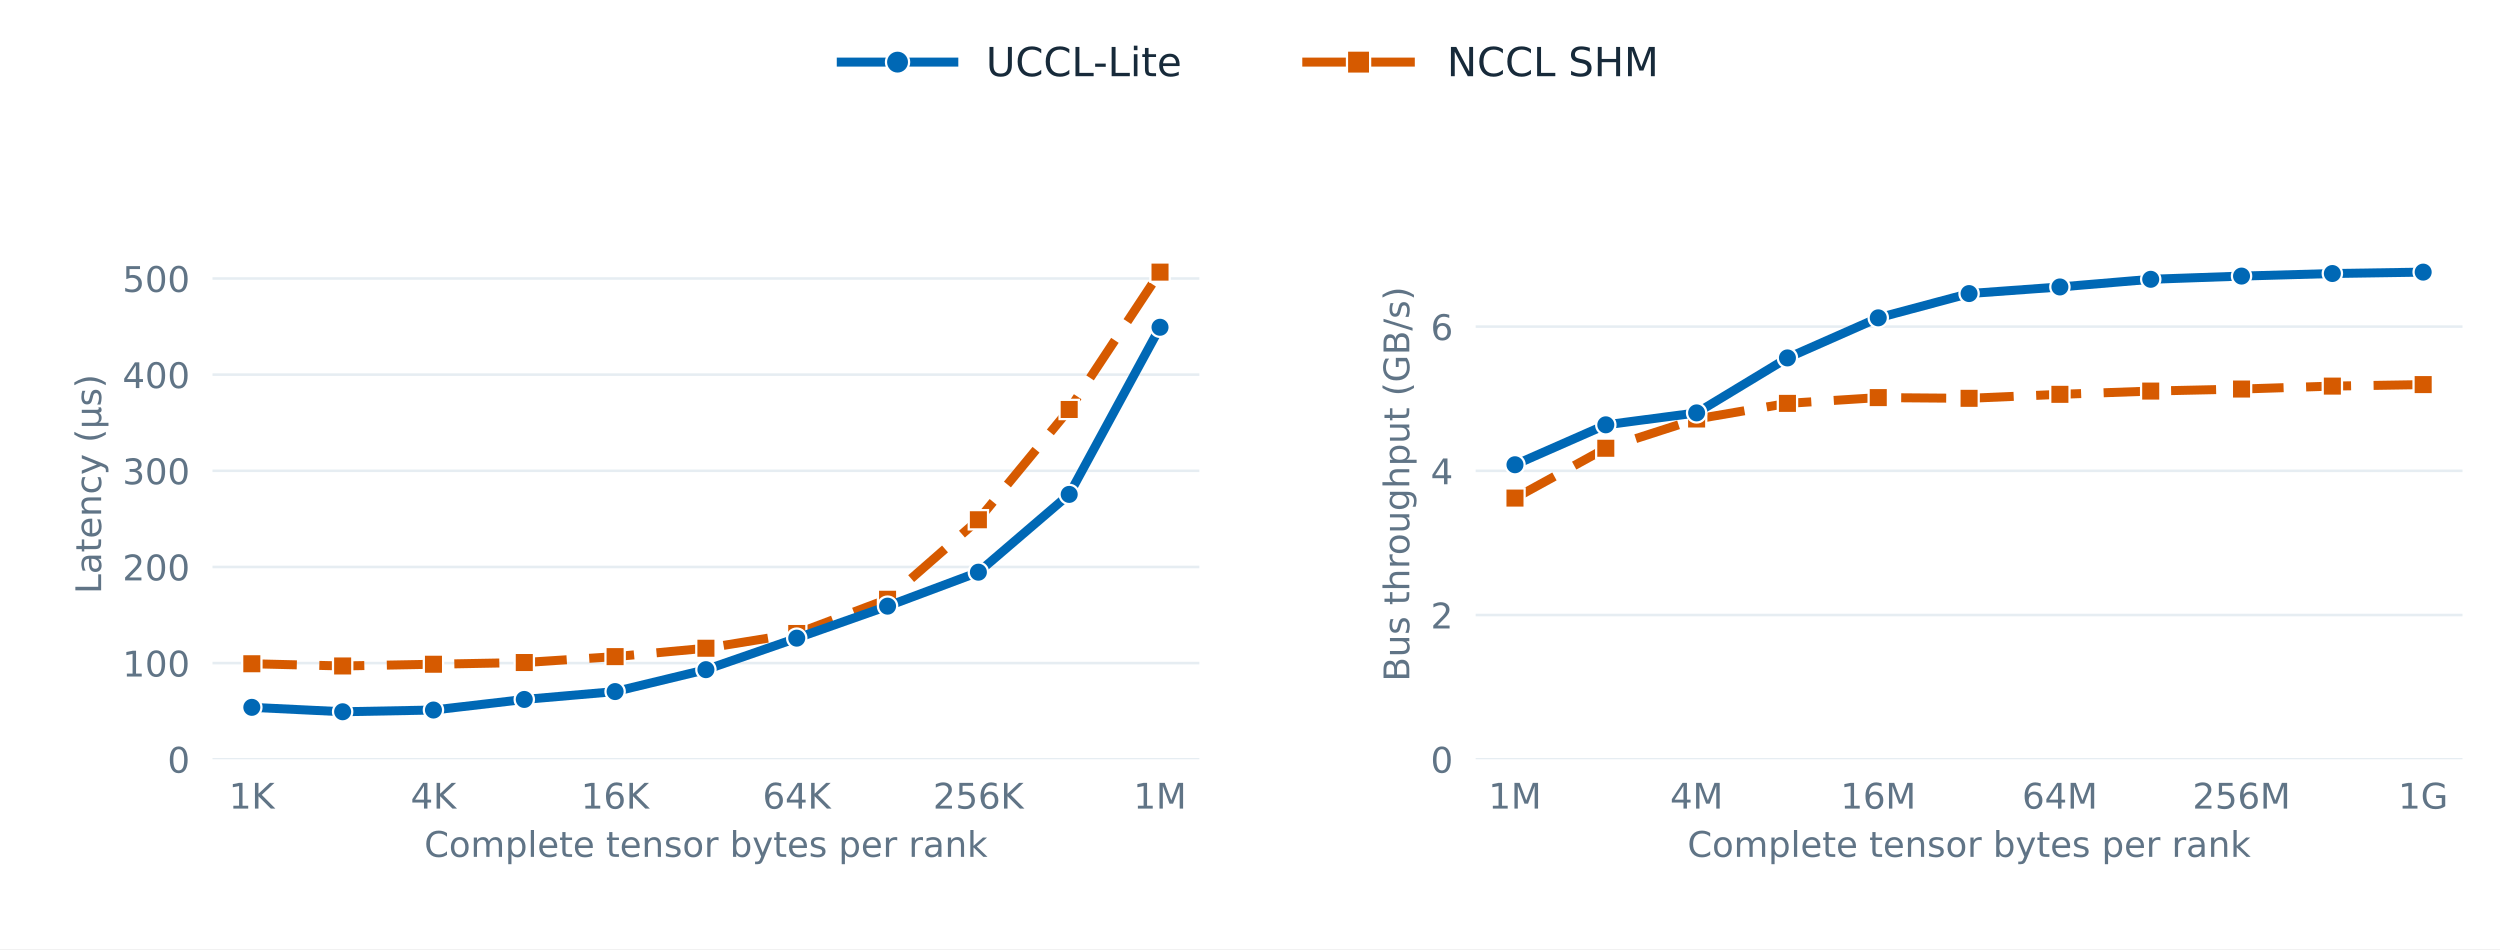
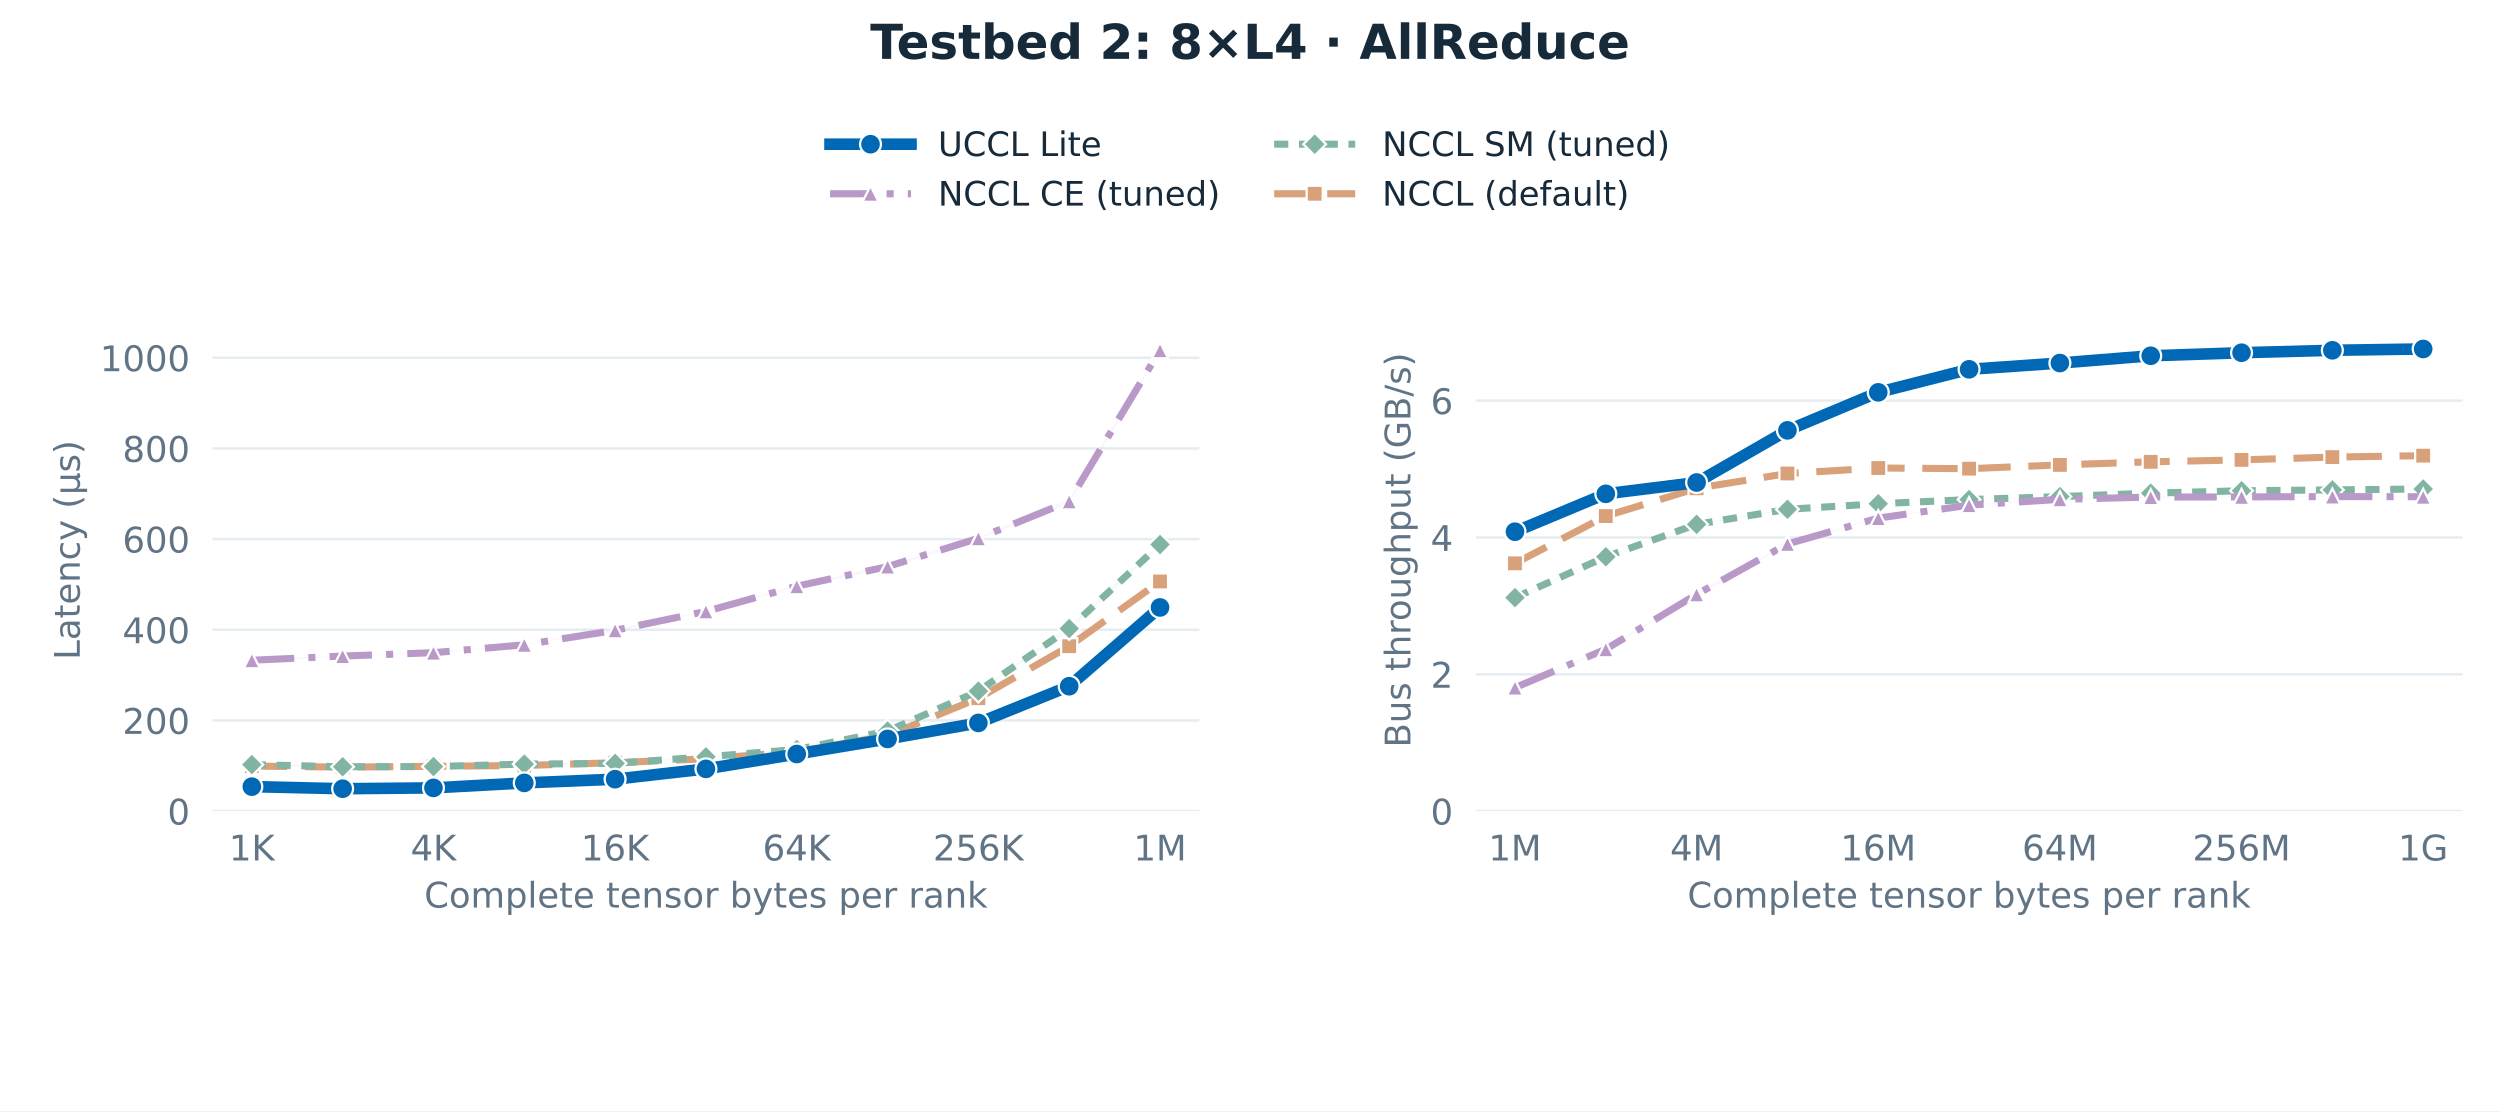
- <svg xmlns="http://www.w3.org/2000/svg" xmlns:xlink="http://www.w3.org/1999/xlink" width="777.6pt" height="295.2pt" viewBox="0 0 777.6 295.2" version="1.1">
+ <svg xmlns="http://www.w3.org/2000/svg" xmlns:xlink="http://www.w3.org/1999/xlink" width="777.6pt" height="345.6pt" viewBox="0 0 777.6 345.6" version="1.1">
  <defs>
    <style type="text/css">*{stroke-linejoin: round; stroke-linecap: butt}</style>
  </defs>
  <g id="figure_1">
    <g id="patch_1">
-       <path d="M 0 295.2 L 777.6 295.2 L 777.6 0 L 0 0 z " style="fill: #ffffff" />
+       <path d="M 0 345.6 L 777.6 345.6 L 777.6 0 L 0 0 z " style="fill: #ffffff" />
    </g>
    <g id="axes_1">
      <g id="patch_2">
-         <path d="M 66.096 236.16 L 373.043 236.16 L 373.043 64.944 L 66.096 64.944 z " style="fill: #ffffff" />
+         <path d="M 66.096 252.288 L 373.043 252.288 L 373.043 89.856 L 66.096 89.856 z " style="fill: #ffffff" />
      </g>
      <g id="matplotlib.axis_1">
        <g id="xtick_1">
          <g id="line2d_1" />
          <g id="text_1">
-             <text style="font-size: 11px; font-family: 'DejaVu Sans'; text-anchor: middle; fill: #607486" x="78.327" y="251.517" transform="rotate(-0 78.32651 251.5174)">1K</text>
+             <text style="font-size: 11px; font-family: 'DejaVu Sans'; text-anchor: middle; fill: #607486" x="78.327" y="267.646" transform="rotate(-0 78.32651 267.6463)">1K</text>
          </g>
        </g>
        <g id="xtick_2">
          <g id="line2d_2" />
          <g id="text_2">
-             <text style="font-size: 11px; font-family: 'DejaVu Sans'; text-anchor: middle; fill: #607486" x="134.824" y="251.517" transform="rotate(-0 134.8238 251.5174)">4K</text>
+             <text style="font-size: 11px; font-family: 'DejaVu Sans'; text-anchor: middle; fill: #607486" x="134.824" y="267.646" transform="rotate(-0 134.8238 267.6463)">4K</text>
          </g>
        </g>
        <g id="xtick_3">
          <g id="line2d_3" />
          <g id="text_3">
-             <text style="font-size: 11px; font-family: 'DejaVu Sans'; text-anchor: middle; fill: #607486" x="191.321" y="251.517" transform="rotate(-0 191.3211 251.5174)">16K</text>
+             <text style="font-size: 11px; font-family: 'DejaVu Sans'; text-anchor: middle; fill: #607486" x="191.321" y="267.646" transform="rotate(-0 191.3211 267.6463)">16K</text>
          </g>
        </g>
        <g id="xtick_4">
          <g id="line2d_4" />
          <g id="text_4">
-             <text style="font-size: 11px; font-family: 'DejaVu Sans'; text-anchor: middle; fill: #607486" x="247.818" y="251.517" transform="rotate(-0 247.8183 251.5174)">64K</text>
+             <text style="font-size: 11px; font-family: 'DejaVu Sans'; text-anchor: middle; fill: #607486" x="247.818" y="267.646" transform="rotate(-0 247.8183 267.6463)">64K</text>
          </g>
        </g>
        <g id="xtick_5">
          <g id="line2d_5" />
          <g id="text_5">
-             <text style="font-size: 11px; font-family: 'DejaVu Sans'; text-anchor: middle; fill: #607486" x="304.316" y="251.517" transform="rotate(-0 304.3156 251.5174)">256K</text>
+             <text style="font-size: 11px; font-family: 'DejaVu Sans'; text-anchor: middle; fill: #607486" x="304.316" y="267.646" transform="rotate(-0 304.3156 267.6463)">256K</text>
          </g>
        </g>
        <g id="xtick_6">
          <g id="line2d_6" />
          <g id="text_6">
-             <text style="font-size: 11px; font-family: 'DejaVu Sans'; text-anchor: middle; fill: #607486" x="360.813" y="251.517" transform="rotate(-0 360.8129 251.5174)">1M</text>
+             <text style="font-size: 11px; font-family: 'DejaVu Sans'; text-anchor: middle; fill: #607486" x="360.813" y="267.646" transform="rotate(-0 360.8129 267.6463)">1M</text>
          </g>
        </g>
        <g id="text_7">
-           <text style="font-size: 11px; font-family: 'DejaVu Sans'; text-anchor: middle; fill: #607486" x="219.57" y="266.518" transform="rotate(-0 219.5697 266.5183)">Complete tensor bytes per rank</text>
+           <text style="font-size: 11px; font-family: 'DejaVu Sans'; text-anchor: middle; fill: #607486" x="219.57" y="282.292" transform="rotate(-0 219.5697 282.2922)">Complete tensor bytes per rank</text>
        </g>
      </g>
      <g id="matplotlib.axis_2">
        <g id="ytick_1">
          <g id="line2d_7">
-             <path d="M 66.096 236.16 L 373.043 236.16 " clip-path="url(#pcc9501a2ec)" style="fill: none; stroke: #e6edf2; stroke-width: 0.8; stroke-linecap: square" />
+             <path d="M 66.096 252.288 L 373.043 252.288 " clip-path="url(#p01f742821e)" style="fill: none; stroke: #e6edf2; stroke-width: 0.8; stroke-linecap: square" />
          </g>
          <g id="line2d_8" />
          <g id="text_8">
-             <text style="font-size: 11px; font-family: 'DejaVu Sans'; text-anchor: end; fill: #607486" x="59.096" y="240.339" transform="rotate(-0 59.096 240.3387)">0</text>
+             <text style="font-size: 11px; font-family: 'DejaVu Sans'; text-anchor: end; fill: #607486" x="59.096" y="256.467" transform="rotate(-0 59.096 256.4671)">0</text>
          </g>
        </g>
        <g id="ytick_2">
          <g id="line2d_9">
-             <path d="M 66.096 206.252 L 373.043 206.252 " clip-path="url(#pcc9501a2ec)" style="fill: none; stroke: #e6edf2; stroke-width: 0.8; stroke-linecap: square" />
+             <path d="M 66.096 224.086 L 373.043 224.086 " clip-path="url(#p01f742821e)" style="fill: none; stroke: #e6edf2; stroke-width: 0.8; stroke-linecap: square" />
          </g>
          <g id="line2d_10" />
          <g id="text_9">
-             <text style="font-size: 11px; font-family: 'DejaVu Sans'; text-anchor: end; fill: #607486" x="59.096" y="210.431" transform="rotate(-0 59.096 210.4312)">100</text>
+             <text style="font-size: 11px; font-family: 'DejaVu Sans'; text-anchor: end; fill: #607486" x="59.096" y="228.265" transform="rotate(-0 59.096 228.265)">200</text>
          </g>
        </g>
        <g id="ytick_3">
          <g id="line2d_11">
-             <path d="M 66.096 176.345 L 373.043 176.345 " clip-path="url(#pcc9501a2ec)" style="fill: none; stroke: #e6edf2; stroke-width: 0.8; stroke-linecap: square" />
+             <path d="M 66.096 195.884 L 373.043 195.884 " clip-path="url(#p01f742821e)" style="fill: none; stroke: #e6edf2; stroke-width: 0.8; stroke-linecap: square" />
          </g>
          <g id="line2d_12" />
          <g id="text_10">
-             <text style="font-size: 11px; font-family: 'DejaVu Sans'; text-anchor: end; fill: #607486" x="59.096" y="180.524" transform="rotate(-0 59.096 180.5237)">200</text>
+             <text style="font-size: 11px; font-family: 'DejaVu Sans'; text-anchor: end; fill: #607486" x="59.096" y="200.063" transform="rotate(-0 59.096 200.0629)">400</text>
          </g>
        </g>
        <g id="ytick_4">
          <g id="line2d_13">
-             <path d="M 66.096 146.437 L 373.043 146.437 " clip-path="url(#pcc9501a2ec)" style="fill: none; stroke: #e6edf2; stroke-width: 0.8; stroke-linecap: square" />
+             <path d="M 66.096 167.682 L 373.043 167.682 " clip-path="url(#p01f742821e)" style="fill: none; stroke: #e6edf2; stroke-width: 0.8; stroke-linecap: square" />
          </g>
          <g id="line2d_14" />
          <g id="text_11">
-             <text style="font-size: 11px; font-family: 'DejaVu Sans'; text-anchor: end; fill: #607486" x="59.096" y="150.616" transform="rotate(-0 59.096 150.6162)">300</text>
+             <text style="font-size: 11px; font-family: 'DejaVu Sans'; text-anchor: end; fill: #607486" x="59.096" y="171.861" transform="rotate(-0 59.096 171.8607)">600</text>
          </g>
        </g>
        <g id="ytick_5">
          <g id="line2d_15">
-             <path d="M 66.096 116.53 L 373.043 116.53 " clip-path="url(#pcc9501a2ec)" style="fill: none; stroke: #e6edf2; stroke-width: 0.8; stroke-linecap: square" />
+             <path d="M 66.096 139.479 L 373.043 139.479 " clip-path="url(#p01f742821e)" style="fill: none; stroke: #e6edf2; stroke-width: 0.8; stroke-linecap: square" />
          </g>
          <g id="line2d_16" />
          <g id="text_12">
-             <text style="font-size: 11px; font-family: 'DejaVu Sans'; text-anchor: end; fill: #607486" x="59.096" y="120.709" transform="rotate(-0 59.096 120.7087)">400</text>
+             <text style="font-size: 11px; font-family: 'DejaVu Sans'; text-anchor: end; fill: #607486" x="59.096" y="143.659" transform="rotate(-0 59.096 143.6586)">800</text>
          </g>
        </g>
        <g id="ytick_6">
          <g id="line2d_17">
-             <path d="M 66.096 86.622 L 373.043 86.622 " clip-path="url(#pcc9501a2ec)" style="fill: none; stroke: #e6edf2; stroke-width: 0.8; stroke-linecap: square" />
+             <path d="M 66.096 111.277 L 373.043 111.277 " clip-path="url(#p01f742821e)" style="fill: none; stroke: #e6edf2; stroke-width: 0.8; stroke-linecap: square" />
          </g>
          <g id="line2d_18" />
          <g id="text_13">
-             <text style="font-size: 11px; font-family: 'DejaVu Sans'; text-anchor: end; fill: #607486" x="59.096" y="90.801" transform="rotate(-0 59.096 90.8012)">500</text>
+             <text style="font-size: 11px; font-family: 'DejaVu Sans'; text-anchor: end; fill: #607486" x="59.096" y="115.456" transform="rotate(-0 59.096 115.4565)">1000</text>
          </g>
        </g>
        <g id="text_14">
-           <text style="font-size: 11px; font-family: 'DejaVu Sans'; text-anchor: middle; fill: #607486" x="31.457" y="150.552" transform="rotate(-90 31.45717 150.552)">Latency (µs)</text>
+           <text style="font-size: 11px; font-family: 'DejaVu Sans'; text-anchor: middle; fill: #607486" x="24.813" y="171.072" transform="rotate(-90 24.81334 171.072)">Latency (µs)</text>
+         </g>
+       </g>
+       <g id="FillBetweenPolyCollection_1">
+         <defs>
+           <path id="mebc0bac8bc" d="M 78.327 -108.618 L 78.327 -106.957 L 106.575 -107.097 L 134.824 -107.03 L 163.072 -107.46 L 191.321 -108.112 L 219.57 -109.917 L 247.818 -112.228 L 276.067 -117.859 L 304.316 -130.487 L 332.564 -149.265 L 360.813 -175.904 L 360.813 -176.556 L 360.813 -176.556 L 332.564 -150.926 L 304.316 -130.782 L 276.067 -118.581 L 247.818 -112.733 L 219.57 -110.49 L 191.321 -108.185 L 163.072 -108.401 L 134.824 -107.318 L 106.575 -107.102 L 78.327 -108.618 z " />
+         </defs>
+         <g clip-path="url(#p01f742821e)">
+           <use xlink:href="#mebc0bac8bc" x="0" y="345.6" style="fill: #82b4a3; fill-opacity: 0.08" />
+         </g>
+       </g>
+       <g id="FillBetweenPolyCollection_2">
+         <defs>
+           <path id="mb74233acaa" d="M 78.327 -140.746 L 78.327 -139.735 L 106.575 -141.468 L 134.824 -142.406 L 163.072 -145.005 L 191.321 -149.193 L 219.57 -155.33 L 247.818 -162.91 L 276.067 -168.831 L 304.316 -177.855 L 332.564 -188.829 L 360.813 -236.263 L 360.813 -237.057 L 360.813 -237.057 L 332.564 -190.49 L 304.316 -178.505 L 276.067 -169.914 L 247.818 -163.632 L 219.57 -155.546 L 191.321 -149.915 L 163.072 -145.078 L 134.824 -142.767 L 106.575 -141.612 L 78.327 -140.746 z " />
+         </defs>
+         <g clip-path="url(#p01f742821e)">
+           <use xlink:href="#mb74233acaa" x="0" y="345.6" style="fill: #b899c8; fill-opacity: 0.08" />
        </g>
      </g>
      <g id="line2d_19">
-         <path d="M 78.327 206.453 L 106.575 207.143 L 134.824 206.607 L 163.072 206.071 L 191.321 204.236 L 219.57 201.63 L 247.818 197.039 L 276.067 186.394 L 304.316 161.664 L 332.564 127.364 L 360.813 84.641 " clip-path="url(#pcc9501a2ec)" style="fill: none; stroke-dasharray: 14,7; stroke-dashoffset: 0; stroke: #d65a00; stroke-width: 2.8" />
-         <defs>
-           <path id="mbd1e659322" d="M -3 3 L 3 3 L 3 -3 L -3 -3 z " style="stroke: #ffffff; stroke-width: 0.7; stroke-linejoin: miter" />
-         </defs>
-         <g clip-path="url(#pcc9501a2ec)">
-           <use xlink:href="#mbd1e659322" x="78.327" y="206.453" style="fill: #d65a00; stroke: #ffffff; stroke-width: 0.7; stroke-linejoin: miter" />
-           <use xlink:href="#mbd1e659322" x="106.575" y="207.143" style="fill: #d65a00; stroke: #ffffff; stroke-width: 0.7; stroke-linejoin: miter" />
-           <use xlink:href="#mbd1e659322" x="134.824" y="206.607" style="fill: #d65a00; stroke: #ffffff; stroke-width: 0.7; stroke-linejoin: miter" />
-           <use xlink:href="#mbd1e659322" x="163.072" y="206.071" style="fill: #d65a00; stroke: #ffffff; stroke-width: 0.7; stroke-linejoin: miter" />
-           <use xlink:href="#mbd1e659322" x="191.321" y="204.236" style="fill: #d65a00; stroke: #ffffff; stroke-width: 0.7; stroke-linejoin: miter" />
-           <use xlink:href="#mbd1e659322" x="219.57" y="201.63" style="fill: #d65a00; stroke: #ffffff; stroke-width: 0.7; stroke-linejoin: miter" />
-           <use xlink:href="#mbd1e659322" x="247.818" y="197.039" style="fill: #d65a00; stroke: #ffffff; stroke-width: 0.7; stroke-linejoin: miter" />
-           <use xlink:href="#mbd1e659322" x="276.067" y="186.394" style="fill: #d65a00; stroke: #ffffff; stroke-width: 0.7; stroke-linejoin: miter" />
-           <use xlink:href="#mbd1e659322" x="304.316" y="161.664" style="fill: #d65a00; stroke: #ffffff; stroke-width: 0.7; stroke-linejoin: miter" />
-           <use xlink:href="#mbd1e659322" x="332.564" y="127.364" style="fill: #d65a00; stroke: #ffffff; stroke-width: 0.7; stroke-linejoin: miter" />
-           <use xlink:href="#mbd1e659322" x="360.813" y="84.641" style="fill: #d65a00; stroke: #ffffff; stroke-width: 0.7; stroke-linejoin: miter" />
+         <path d="M 78.327 238.282 L 106.575 238.607 L 134.824 238.354 L 163.072 238.101 L 191.321 237.236 L 219.57 236.007 L 247.818 233.843 L 276.067 228.824 L 304.316 217.164 L 332.564 200.992 L 360.813 180.849 " clip-path="url(#p01f742821e)" style="fill: none; stroke-dasharray: 11,5.5; stroke-dashoffset: 0; stroke: #d8a17a; stroke-width: 2.2" />
+         <defs>
+           <path id="m4c7a17d4e1" d="M -2.5 2.5 L 2.5 2.5 L 2.5 -2.5 L -2.5 -2.5 z " style="stroke: #ffffff; stroke-width: 0.7; stroke-linejoin: miter" />
+         </defs>
+         <g clip-path="url(#p01f742821e)">
+           <use xlink:href="#m4c7a17d4e1" x="78.327" y="238.282" style="fill: #d8a17a; stroke: #ffffff; stroke-width: 0.7; stroke-linejoin: miter" />
+           <use xlink:href="#m4c7a17d4e1" x="106.575" y="238.607" style="fill: #d8a17a; stroke: #ffffff; stroke-width: 0.7; stroke-linejoin: miter" />
+           <use xlink:href="#m4c7a17d4e1" x="134.824" y="238.354" style="fill: #d8a17a; stroke: #ffffff; stroke-width: 0.7; stroke-linejoin: miter" />
+           <use xlink:href="#m4c7a17d4e1" x="163.072" y="238.101" style="fill: #d8a17a; stroke: #ffffff; stroke-width: 0.7; stroke-linejoin: miter" />
+           <use xlink:href="#m4c7a17d4e1" x="191.321" y="237.236" style="fill: #d8a17a; stroke: #ffffff; stroke-width: 0.7; stroke-linejoin: miter" />
+           <use xlink:href="#m4c7a17d4e1" x="219.57" y="236.007" style="fill: #d8a17a; stroke: #ffffff; stroke-width: 0.7; stroke-linejoin: miter" />
+           <use xlink:href="#m4c7a17d4e1" x="247.818" y="233.843" style="fill: #d8a17a; stroke: #ffffff; stroke-width: 0.7; stroke-linejoin: miter" />
+           <use xlink:href="#m4c7a17d4e1" x="276.067" y="228.824" style="fill: #d8a17a; stroke: #ffffff; stroke-width: 0.7; stroke-linejoin: miter" />
+           <use xlink:href="#m4c7a17d4e1" x="304.316" y="217.164" style="fill: #d8a17a; stroke: #ffffff; stroke-width: 0.7; stroke-linejoin: miter" />
+           <use xlink:href="#m4c7a17d4e1" x="332.564" y="200.992" style="fill: #d8a17a; stroke: #ffffff; stroke-width: 0.7; stroke-linejoin: miter" />
+           <use xlink:href="#m4c7a17d4e1" x="360.813" y="180.849" style="fill: #d8a17a; stroke: #ffffff; stroke-width: 0.7; stroke-linejoin: miter" />
        </g>
      </g>
      <g id="line2d_20">
-         <path d="M 78.327 220.012 L 106.575 221.386 L 134.824 220.847 L 163.072 217.555 L 191.321 215.105 L 219.57 208.293 L 247.818 198.491 L 276.067 188.538 L 304.316 177.974 L 332.564 153.778 L 360.813 101.792 " clip-path="url(#pcc9501a2ec)" style="fill: none; stroke: #0068b5; stroke-width: 2.8; stroke-linecap: square" />
-         <defs>
-           <path id="me8a90994ab" d="M 0 3 C 0.796 3 1.559 2.684 2.121 2.121 C 2.684 1.559 3 0.796 3 0 C 3 -0.796 2.684 -1.559 2.121 -2.121 C 1.559 -2.684 0.796 -3 0 -3 C -0.796 -3 -1.559 -2.684 -2.121 -2.121 C -2.684 -1.559 -3 -0.796 -3 0 C -3 0.796 -2.684 1.559 -2.121 2.121 C -1.559 2.684 -0.796 3 0 3 z " style="stroke: #ffffff; stroke-width: 0.7" />
-         </defs>
-         <g clip-path="url(#pcc9501a2ec)">
-           <use xlink:href="#me8a90994ab" x="78.327" y="220.012" style="fill: #0068b5; stroke: #ffffff; stroke-width: 0.7" />
-           <use xlink:href="#me8a90994ab" x="106.575" y="221.386" style="fill: #0068b5; stroke: #ffffff; stroke-width: 0.7" />
-           <use xlink:href="#me8a90994ab" x="134.824" y="220.847" style="fill: #0068b5; stroke: #ffffff; stroke-width: 0.7" />
-           <use xlink:href="#me8a90994ab" x="163.072" y="217.555" style="fill: #0068b5; stroke: #ffffff; stroke-width: 0.7" />
-           <use xlink:href="#me8a90994ab" x="191.321" y="215.105" style="fill: #0068b5; stroke: #ffffff; stroke-width: 0.7" />
-           <use xlink:href="#me8a90994ab" x="219.57" y="208.293" style="fill: #0068b5; stroke: #ffffff; stroke-width: 0.7" />
-           <use xlink:href="#me8a90994ab" x="247.818" y="198.491" style="fill: #0068b5; stroke: #ffffff; stroke-width: 0.7" />
-           <use xlink:href="#me8a90994ab" x="276.067" y="188.538" style="fill: #0068b5; stroke: #ffffff; stroke-width: 0.7" />
-           <use xlink:href="#me8a90994ab" x="304.316" y="177.974" style="fill: #0068b5; stroke: #ffffff; stroke-width: 0.7" />
-           <use xlink:href="#me8a90994ab" x="332.564" y="153.778" style="fill: #0068b5; stroke: #ffffff; stroke-width: 0.7" />
-           <use xlink:href="#me8a90994ab" x="360.813" y="101.792" style="fill: #0068b5; stroke: #ffffff; stroke-width: 0.7" />
+         <path d="M 78.327 237.812 L 106.575 238.501 L 134.824 238.426 L 163.072 237.669 L 191.321 237.451 L 219.57 235.396 L 247.818 233.12 L 276.067 227.38 L 304.316 214.965 L 332.564 195.505 L 360.813 169.37 " clip-path="url(#p01f742821e)" style="fill: none; stroke-dasharray: 4.4,3.3; stroke-dashoffset: 0; stroke: #82b4a3; stroke-width: 2.2" />
+         <defs>
+           <path id="m127d683313" d="M -0 3.536 L 3.536 0 L 0 -3.536 L -3.536 -0 z " style="stroke: #ffffff; stroke-width: 0.7; stroke-linejoin: miter" />
+         </defs>
+         <g clip-path="url(#p01f742821e)">
+           <use xlink:href="#m127d683313" x="78.327" y="237.812" style="fill: #82b4a3; stroke: #ffffff; stroke-width: 0.7; stroke-linejoin: miter" />
+           <use xlink:href="#m127d683313" x="106.575" y="238.501" style="fill: #82b4a3; stroke: #ffffff; stroke-width: 0.7; stroke-linejoin: miter" />
+           <use xlink:href="#m127d683313" x="134.824" y="238.426" style="fill: #82b4a3; stroke: #ffffff; stroke-width: 0.7; stroke-linejoin: miter" />
+           <use xlink:href="#m127d683313" x="163.072" y="237.669" style="fill: #82b4a3; stroke: #ffffff; stroke-width: 0.7; stroke-linejoin: miter" />
+           <use xlink:href="#m127d683313" x="191.321" y="237.451" style="fill: #82b4a3; stroke: #ffffff; stroke-width: 0.7; stroke-linejoin: miter" />
+           <use xlink:href="#m127d683313" x="219.57" y="235.396" style="fill: #82b4a3; stroke: #ffffff; stroke-width: 0.7; stroke-linejoin: miter" />
+           <use xlink:href="#m127d683313" x="247.818" y="233.12" style="fill: #82b4a3; stroke: #ffffff; stroke-width: 0.7; stroke-linejoin: miter" />
+           <use xlink:href="#m127d683313" x="276.067" y="227.38" style="fill: #82b4a3; stroke: #ffffff; stroke-width: 0.7; stroke-linejoin: miter" />
+           <use xlink:href="#m127d683313" x="304.316" y="214.965" style="fill: #82b4a3; stroke: #ffffff; stroke-width: 0.7; stroke-linejoin: miter" />
+           <use xlink:href="#m127d683313" x="332.564" y="195.505" style="fill: #82b4a3; stroke: #ffffff; stroke-width: 0.7; stroke-linejoin: miter" />
+           <use xlink:href="#m127d683313" x="360.813" y="169.37" style="fill: #82b4a3; stroke: #ffffff; stroke-width: 0.7; stroke-linejoin: miter" />
+         </g>
+       </g>
+       <g id="line2d_21">
+         <path d="M 78.327 205.36 L 106.575 204.06 L 134.824 203.013 L 163.072 200.559 L 191.321 196.046 L 219.57 190.162 L 247.818 182.329 L 276.067 176.228 L 304.316 167.42 L 332.564 155.94 L 360.813 108.94 " clip-path="url(#p01f742821e)" style="fill: none; stroke-dasharray: 13.2,4.4,2.2,4.4; stroke-dashoffset: 0; stroke: #b899c8; stroke-width: 2.2" />
+         <defs>
+           <path id="m6e725affe4" d="M 0 -2.5 L -2.5 2.5 L 2.5 2.5 z " style="stroke: #ffffff; stroke-width: 0.7; stroke-linejoin: miter" />
+         </defs>
+         <g clip-path="url(#p01f742821e)">
+           <use xlink:href="#m6e725affe4" x="78.327" y="205.36" style="fill: #b899c8; stroke: #ffffff; stroke-width: 0.7; stroke-linejoin: miter" />
+           <use xlink:href="#m6e725affe4" x="106.575" y="204.06" style="fill: #b899c8; stroke: #ffffff; stroke-width: 0.7; stroke-linejoin: miter" />
+           <use xlink:href="#m6e725affe4" x="134.824" y="203.013" style="fill: #b899c8; stroke: #ffffff; stroke-width: 0.7; stroke-linejoin: miter" />
+           <use xlink:href="#m6e725affe4" x="163.072" y="200.559" style="fill: #b899c8; stroke: #ffffff; stroke-width: 0.7; stroke-linejoin: miter" />
+           <use xlink:href="#m6e725affe4" x="191.321" y="196.046" style="fill: #b899c8; stroke: #ffffff; stroke-width: 0.7; stroke-linejoin: miter" />
+           <use xlink:href="#m6e725affe4" x="219.57" y="190.162" style="fill: #b899c8; stroke: #ffffff; stroke-width: 0.7; stroke-linejoin: miter" />
+           <use xlink:href="#m6e725affe4" x="247.818" y="182.329" style="fill: #b899c8; stroke: #ffffff; stroke-width: 0.7; stroke-linejoin: miter" />
+           <use xlink:href="#m6e725affe4" x="276.067" y="176.228" style="fill: #b899c8; stroke: #ffffff; stroke-width: 0.7; stroke-linejoin: miter" />
+           <use xlink:href="#m6e725affe4" x="304.316" y="167.42" style="fill: #b899c8; stroke: #ffffff; stroke-width: 0.7; stroke-linejoin: miter" />
+           <use xlink:href="#m6e725affe4" x="332.564" y="155.94" style="fill: #b899c8; stroke: #ffffff; stroke-width: 0.7; stroke-linejoin: miter" />
+           <use xlink:href="#m6e725affe4" x="360.813" y="108.94" style="fill: #b899c8; stroke: #ffffff; stroke-width: 0.7; stroke-linejoin: miter" />
+         </g>
+       </g>
+       <g id="line2d_22">
+         <path d="M 78.327 244.675 L 106.575 245.322 L 134.824 245.068 L 163.072 243.516 L 191.321 242.361 L 219.57 239.149 L 247.818 234.527 L 276.067 229.835 L 304.316 224.854 L 332.564 213.446 L 360.813 188.935 " clip-path="url(#p01f742821e)" style="fill: none; stroke: #0068b5; stroke-width: 3.6; stroke-linecap: square" />
+         <defs>
+           <path id="me5beb2e30b" d="M 0 3.25 C 0.862 3.25 1.689 2.908 2.298 2.298 C 2.908 1.689 3.25 0.862 3.25 0 C 3.25 -0.862 2.908 -1.689 2.298 -2.298 C 1.689 -2.908 0.862 -3.25 0 -3.25 C -0.862 -3.25 -1.689 -2.908 -2.298 -2.298 C -2.908 -1.689 -3.25 -0.862 -3.25 0 C -3.25 0.862 -2.908 1.689 -2.298 2.298 C -1.689 2.908 -0.862 3.25 0 3.25 z " style="stroke: #ffffff; stroke-width: 0.7" />
+         </defs>
+         <g clip-path="url(#p01f742821e)">
+           <use xlink:href="#me5beb2e30b" x="78.327" y="244.675" style="fill: #0068b5; stroke: #ffffff; stroke-width: 0.7" />
+           <use xlink:href="#me5beb2e30b" x="106.575" y="245.322" style="fill: #0068b5; stroke: #ffffff; stroke-width: 0.7" />
+           <use xlink:href="#me5beb2e30b" x="134.824" y="245.068" style="fill: #0068b5; stroke: #ffffff; stroke-width: 0.7" />
+           <use xlink:href="#me5beb2e30b" x="163.072" y="243.516" style="fill: #0068b5; stroke: #ffffff; stroke-width: 0.7" />
+           <use xlink:href="#me5beb2e30b" x="191.321" y="242.361" style="fill: #0068b5; stroke: #ffffff; stroke-width: 0.7" />
+           <use xlink:href="#me5beb2e30b" x="219.57" y="239.149" style="fill: #0068b5; stroke: #ffffff; stroke-width: 0.7" />
+           <use xlink:href="#me5beb2e30b" x="247.818" y="234.527" style="fill: #0068b5; stroke: #ffffff; stroke-width: 0.7" />
+           <use xlink:href="#me5beb2e30b" x="276.067" y="229.835" style="fill: #0068b5; stroke: #ffffff; stroke-width: 0.7" />
+           <use xlink:href="#me5beb2e30b" x="304.316" y="224.854" style="fill: #0068b5; stroke: #ffffff; stroke-width: 0.7" />
+           <use xlink:href="#me5beb2e30b" x="332.564" y="213.446" style="fill: #0068b5; stroke: #ffffff; stroke-width: 0.7" />
+           <use xlink:href="#me5beb2e30b" x="360.813" y="188.935" style="fill: #0068b5; stroke: #ffffff; stroke-width: 0.7" />
        </g>
      </g>
    </g>
    <g id="axes_2">
      <g id="patch_3">
-         <path d="M 458.989 236.16 L 765.936 236.16 L 765.936 64.944 L 458.989 64.944 z " style="fill: #ffffff" />
+         <path d="M 458.989 252.288 L 765.936 252.288 L 765.936 89.856 L 458.989 89.856 z " style="fill: #ffffff" />
      </g>
      <g id="matplotlib.axis_3">
        <g id="xtick_7">
-           <g id="line2d_21" />
+           <g id="line2d_23" />
          <g id="text_15">
-             <text style="font-size: 11px; font-family: 'DejaVu Sans'; text-anchor: middle; fill: #607486" x="471.219" y="251.517" transform="rotate(-0 471.2191 251.5174)">1M</text>
+             <text style="font-size: 11px; font-family: 'DejaVu Sans'; text-anchor: middle; fill: #607486" x="471.219" y="267.646" transform="rotate(-0 471.2191 267.6463)">1M</text>
          </g>
        </g>
        <g id="xtick_8">
-           <g id="line2d_22" />
+           <g id="line2d_24" />
          <g id="text_16">
-             <text style="font-size: 11px; font-family: 'DejaVu Sans'; text-anchor: middle; fill: #607486" x="527.716" y="251.517" transform="rotate(-0 527.7164 251.5174)">4M</text>
+             <text style="font-size: 11px; font-family: 'DejaVu Sans'; text-anchor: middle; fill: #607486" x="527.716" y="267.646" transform="rotate(-0 527.7164 267.6463)">4M</text>
          </g>
        </g>
        <g id="xtick_9">
-           <g id="line2d_23" />
+           <g id="line2d_25" />
          <g id="text_17">
-             <text style="font-size: 11px; font-family: 'DejaVu Sans'; text-anchor: middle; fill: #607486" x="584.214" y="251.517" transform="rotate(-0 584.2137 251.5174)">16M</text>
+             <text style="font-size: 11px; font-family: 'DejaVu Sans'; text-anchor: middle; fill: #607486" x="584.214" y="267.646" transform="rotate(-0 584.2137 267.6463)">16M</text>
          </g>
        </g>
        <g id="xtick_10">
-           <g id="line2d_24" />
+           <g id="line2d_26" />
          <g id="text_18">
-             <text style="font-size: 11px; font-family: 'DejaVu Sans'; text-anchor: middle; fill: #607486" x="640.711" y="251.517" transform="rotate(-0 640.711 251.5174)">64M</text>
+             <text style="font-size: 11px; font-family: 'DejaVu Sans'; text-anchor: middle; fill: #607486" x="640.711" y="267.646" transform="rotate(-0 640.711 267.6463)">64M</text>
          </g>
        </g>
        <g id="xtick_11">
-           <g id="line2d_25" />
+           <g id="line2d_27" />
          <g id="text_19">
-             <text style="font-size: 11px; font-family: 'DejaVu Sans'; text-anchor: middle; fill: #607486" x="697.208" y="251.517" transform="rotate(-0 697.2082 251.5174)">256M</text>
+             <text style="font-size: 11px; font-family: 'DejaVu Sans'; text-anchor: middle; fill: #607486" x="697.208" y="267.646" transform="rotate(-0 697.2082 267.6463)">256M</text>
          </g>
        </g>
        <g id="xtick_12">
-           <g id="line2d_26" />
+           <g id="line2d_28" />
          <g id="text_20">
-             <text style="font-size: 11px; font-family: 'DejaVu Sans'; text-anchor: middle; fill: #607486" x="753.705" y="251.517" transform="rotate(-0 753.7055 251.5174)">1G</text>
+             <text style="font-size: 11px; font-family: 'DejaVu Sans'; text-anchor: middle; fill: #607486" x="753.705" y="267.646" transform="rotate(-0 753.7055 267.6463)">1G</text>
          </g>
        </g>
        <g id="text_21">
-           <text style="font-size: 11px; font-family: 'DejaVu Sans'; text-anchor: middle; fill: #607486" x="612.462" y="266.518" transform="rotate(-0 612.4623 266.5183)">Complete tensor bytes per rank</text>
+           <text style="font-size: 11px; font-family: 'DejaVu Sans'; text-anchor: middle; fill: #607486" x="612.462" y="282.292" transform="rotate(-0 612.4623 282.2922)">Complete tensor bytes per rank</text>
        </g>
      </g>
      <g id="matplotlib.axis_4">
        <g id="ytick_7">
-           <g id="line2d_27">
-             <path d="M 458.989 236.16 L 765.936 236.16 " clip-path="url(#pd6201156bf)" style="fill: none; stroke: #e6edf2; stroke-width: 0.8; stroke-linecap: square" />
-           </g>
-           <g id="line2d_28" />
+           <g id="line2d_29">
+             <path d="M 458.989 252.288 L 765.936 252.288 " clip-path="url(#p0127c501f4)" style="fill: none; stroke: #e6edf2; stroke-width: 0.8; stroke-linecap: square" />
+           </g>
+           <g id="line2d_30" />
          <g id="text_22">
-             <text style="font-size: 11px; font-family: 'DejaVu Sans'; text-anchor: end; fill: #607486" x="451.989" y="240.339" transform="rotate(-0 451.9886 240.3387)">0</text>
+             <text style="font-size: 11px; font-family: 'DejaVu Sans'; text-anchor: end; fill: #607486" x="451.989" y="256.467" transform="rotate(-0 451.9886 256.4671)">0</text>
          </g>
        </g>
        <g id="ytick_8">
-           <g id="line2d_29">
-             <path d="M 458.989 191.303 L 765.936 191.303 " clip-path="url(#pd6201156bf)" style="fill: none; stroke: #e6edf2; stroke-width: 0.8; stroke-linecap: square" />
-           </g>
-           <g id="line2d_30" />
+           <g id="line2d_31">
+             <path d="M 458.989 209.732 L 765.936 209.732 " clip-path="url(#p0127c501f4)" style="fill: none; stroke: #e6edf2; stroke-width: 0.8; stroke-linecap: square" />
+           </g>
+           <g id="line2d_32" />
          <g id="text_23">
-             <text style="font-size: 11px; font-family: 'DejaVu Sans'; text-anchor: end; fill: #607486" x="451.989" y="195.481" transform="rotate(-0 451.9886 195.4814)">2</text>
+             <text style="font-size: 11px; font-family: 'DejaVu Sans'; text-anchor: end; fill: #607486" x="451.989" y="213.911" transform="rotate(-0 451.9886 213.9111)">2</text>
          </g>
        </g>
        <g id="ytick_9">
-           <g id="line2d_31">
-             <path d="M 458.989 146.445 L 765.936 146.445 " clip-path="url(#pd6201156bf)" style="fill: none; stroke: #e6edf2; stroke-width: 0.8; stroke-linecap: square" />
-           </g>
-           <g id="line2d_32" />
+           <g id="line2d_33">
+             <path d="M 458.989 167.176 L 765.936 167.176 " clip-path="url(#p0127c501f4)" style="fill: none; stroke: #e6edf2; stroke-width: 0.8; stroke-linecap: square" />
+           </g>
+           <g id="line2d_34" />
          <g id="text_24">
-             <text style="font-size: 11px; font-family: 'DejaVu Sans'; text-anchor: end; fill: #607486" x="451.989" y="150.624" transform="rotate(-0 451.9886 150.624)">4</text>
+             <text style="font-size: 11px; font-family: 'DejaVu Sans'; text-anchor: end; fill: #607486" x="451.989" y="171.355" transform="rotate(-0 451.9886 171.3551)">4</text>
          </g>
        </g>
        <g id="ytick_10">
-           <g id="line2d_33">
-             <path d="M 458.989 101.588 L 765.936 101.588 " clip-path="url(#pd6201156bf)" style="fill: none; stroke: #e6edf2; stroke-width: 0.8; stroke-linecap: square" />
-           </g>
-           <g id="line2d_34" />
+           <g id="line2d_35">
+             <path d="M 458.989 124.62 L 765.936 124.62 " clip-path="url(#p0127c501f4)" style="fill: none; stroke: #e6edf2; stroke-width: 0.8; stroke-linecap: square" />
+           </g>
+           <g id="line2d_36" />
          <g id="text_25">
-             <text style="font-size: 11px; font-family: 'DejaVu Sans'; text-anchor: end; fill: #607486" x="451.989" y="105.767" transform="rotate(-0 451.9886 105.7666)">6</text>
+             <text style="font-size: 11px; font-family: 'DejaVu Sans'; text-anchor: end; fill: #607486" x="451.989" y="128.799" transform="rotate(-0 451.9886 128.7991)">6</text>
          </g>
        </g>
        <g id="text_26">
-           <text style="font-size: 11px; font-family: 'DejaVu Sans'; text-anchor: middle; fill: #607486" x="438.347" y="150.552" transform="rotate(-90 438.3473 150.552)">Bus throughput (GB/s)</text>
-         </g>
-       </g>
-       <g id="line2d_35">
-         <path d="M 471.219 154.923 L 499.468 139.428 L 527.716 130.321 L 555.965 125.466 L 584.214 123.67 L 612.462 123.894 L 640.711 122.655 L 668.96 121.641 L 697.208 121.007 L 725.457 120.094 L 753.705 119.624 " clip-path="url(#pd6201156bf)" style="fill: none; stroke-dasharray: 14,7; stroke-dashoffset: 0; stroke: #d65a00; stroke-width: 2.8" />
-         <g clip-path="url(#pd6201156bf)">
-           <use xlink:href="#mbd1e659322" x="471.219" y="154.923" style="fill: #d65a00; stroke: #ffffff; stroke-width: 0.7; stroke-linejoin: miter" />
-           <use xlink:href="#mbd1e659322" x="499.468" y="139.428" style="fill: #d65a00; stroke: #ffffff; stroke-width: 0.7; stroke-linejoin: miter" />
-           <use xlink:href="#mbd1e659322" x="527.716" y="130.321" style="fill: #d65a00; stroke: #ffffff; stroke-width: 0.7; stroke-linejoin: miter" />
-           <use xlink:href="#mbd1e659322" x="555.965" y="125.466" style="fill: #d65a00; stroke: #ffffff; stroke-width: 0.7; stroke-linejoin: miter" />
-           <use xlink:href="#mbd1e659322" x="584.214" y="123.67" style="fill: #d65a00; stroke: #ffffff; stroke-width: 0.7; stroke-linejoin: miter" />
-           <use xlink:href="#mbd1e659322" x="612.462" y="123.894" style="fill: #d65a00; stroke: #ffffff; stroke-width: 0.7; stroke-linejoin: miter" />
-           <use xlink:href="#mbd1e659322" x="640.711" y="122.655" style="fill: #d65a00; stroke: #ffffff; stroke-width: 0.7; stroke-linejoin: miter" />
-           <use xlink:href="#mbd1e659322" x="668.96" y="121.641" style="fill: #d65a00; stroke: #ffffff; stroke-width: 0.7; stroke-linejoin: miter" />
-           <use xlink:href="#mbd1e659322" x="697.208" y="121.007" style="fill: #d65a00; stroke: #ffffff; stroke-width: 0.7; stroke-linejoin: miter" />
-           <use xlink:href="#mbd1e659322" x="725.457" y="120.094" style="fill: #d65a00; stroke: #ffffff; stroke-width: 0.7; stroke-linejoin: miter" />
-           <use xlink:href="#mbd1e659322" x="753.705" y="119.624" style="fill: #d65a00; stroke: #ffffff; stroke-width: 0.7; stroke-linejoin: miter" />
-         </g>
-       </g>
-       <g id="line2d_36">
-         <path d="M 471.219 144.554 L 499.468 132.136 L 527.716 128.424 L 555.965 111.327 L 584.214 98.861 L 612.462 91.311 L 640.711 89.255 L 668.96 86.873 L 697.208 85.874 L 725.457 85.077 L 753.705 84.641 " clip-path="url(#pd6201156bf)" style="fill: none; stroke: #0068b5; stroke-width: 2.8; stroke-linecap: square" />
-         <g clip-path="url(#pd6201156bf)">
-           <use xlink:href="#me8a90994ab" x="471.219" y="144.554" style="fill: #0068b5; stroke: #ffffff; stroke-width: 0.7" />
-           <use xlink:href="#me8a90994ab" x="499.468" y="132.136" style="fill: #0068b5; stroke: #ffffff; stroke-width: 0.7" />
-           <use xlink:href="#me8a90994ab" x="527.716" y="128.424" style="fill: #0068b5; stroke: #ffffff; stroke-width: 0.7" />
-           <use xlink:href="#me8a90994ab" x="555.965" y="111.327" style="fill: #0068b5; stroke: #ffffff; stroke-width: 0.7" />
-           <use xlink:href="#me8a90994ab" x="584.214" y="98.861" style="fill: #0068b5; stroke: #ffffff; stroke-width: 0.7" />
-           <use xlink:href="#me8a90994ab" x="612.462" y="91.311" style="fill: #0068b5; stroke: #ffffff; stroke-width: 0.7" />
-           <use xlink:href="#me8a90994ab" x="640.711" y="89.255" style="fill: #0068b5; stroke: #ffffff; stroke-width: 0.7" />
-           <use xlink:href="#me8a90994ab" x="668.96" y="86.873" style="fill: #0068b5; stroke: #ffffff; stroke-width: 0.7" />
-           <use xlink:href="#me8a90994ab" x="697.208" y="85.874" style="fill: #0068b5; stroke: #ffffff; stroke-width: 0.7" />
-           <use xlink:href="#me8a90994ab" x="725.457" y="85.077" style="fill: #0068b5; stroke: #ffffff; stroke-width: 0.7" />
-           <use xlink:href="#me8a90994ab" x="753.705" y="84.641" style="fill: #0068b5; stroke: #ffffff; stroke-width: 0.7" />
-         </g>
-       </g>
+           <text style="font-size: 11px; font-family: 'DejaVu Sans'; text-anchor: middle; fill: #607486" x="438.702" y="171.072" transform="rotate(-90 438.7022 171.072)">Bus throughput (GB/s)</text>
+         </g>
+       </g>
+       <g id="FillBetweenPolyCollection_3">
+         <defs>
+           <path id="mde37dcf682" d="M 471.219 -159.975 L 471.219 -159.453 L 499.468 -172.297 L 527.716 -182.349 L 555.965 -187.056 L 584.214 -188.891 L 612.462 -190.17 L 640.711 -191.086 L 668.96 -192.186 L 697.208 -192.908 L 725.457 -193.193 L 753.705 -193.415 L 753.705 -193.588 L 753.705 -193.588 L 725.457 -193.252 L 697.208 -192.998 L 668.96 -192.238 L 640.711 -191.197 L 612.462 -190.262 L 584.214 -188.936 L 555.965 -187.33 L 527.716 -182.662 L 499.468 -172.544 L 471.219 -159.975 z " />
+         </defs>
+         <g clip-path="url(#p0127c501f4)">
+           <use xlink:href="#mde37dcf682" x="0" y="345.6" style="fill: #82b4a3; fill-opacity: 0.08" />
+         </g>
+       </g>
+       <g id="FillBetweenPolyCollection_4">
+         <defs>
+           <path id="mc6e9b53dd6" d="M 471.219 -131.827 L 471.219 -131.615 L 499.468 -143.384 L 527.716 -160.207 L 555.965 -176.125 L 584.214 -184.308 L 612.462 -188.311 L 640.711 -190.104 L 668.96 -190.775 L 697.208 -190.886 L 725.457 -191.044 L 753.705 -191.051 L 753.705 -191.122 L 753.705 -191.122 L 725.457 -191.251 L 697.208 -191.196 L 668.96 -191.202 L 640.711 -190.48 L 612.462 -188.652 L 584.214 -184.601 L 555.965 -176.725 L 527.716 -161.25 L 499.468 -143.967 L 471.219 -131.827 z " />
+         </defs>
+         <g clip-path="url(#p0127c501f4)">
+           <use xlink:href="#mc6e9b53dd6" x="0" y="345.6" style="fill: #b899c8; fill-opacity: 0.08" />
+         </g>
+       </g>
+       <g id="line2d_37">
+         <path d="M 471.219 175.218 L 499.468 160.519 L 527.716 151.879 L 555.965 147.273 L 584.214 145.57 L 612.462 145.781 L 640.711 144.607 L 668.96 143.645 L 697.208 143.043 L 725.457 142.176 L 753.705 141.73 " clip-path="url(#p0127c501f4)" style="fill: none; stroke-dasharray: 11,5.5; stroke-dashoffset: 0; stroke: #d8a17a; stroke-width: 2.2" />
+         <g clip-path="url(#p0127c501f4)">
+           <use xlink:href="#m4c7a17d4e1" x="471.219" y="175.218" style="fill: #d8a17a; stroke: #ffffff; stroke-width: 0.7; stroke-linejoin: miter" />
+           <use xlink:href="#m4c7a17d4e1" x="499.468" y="160.519" style="fill: #d8a17a; stroke: #ffffff; stroke-width: 0.7; stroke-linejoin: miter" />
+           <use xlink:href="#m4c7a17d4e1" x="527.716" y="151.879" style="fill: #d8a17a; stroke: #ffffff; stroke-width: 0.7; stroke-linejoin: miter" />
+           <use xlink:href="#m4c7a17d4e1" x="555.965" y="147.273" style="fill: #d8a17a; stroke: #ffffff; stroke-width: 0.7; stroke-linejoin: miter" />
+           <use xlink:href="#m4c7a17d4e1" x="584.214" y="145.57" style="fill: #d8a17a; stroke: #ffffff; stroke-width: 0.7; stroke-linejoin: miter" />
+           <use xlink:href="#m4c7a17d4e1" x="612.462" y="145.781" style="fill: #d8a17a; stroke: #ffffff; stroke-width: 0.7; stroke-linejoin: miter" />
+           <use xlink:href="#m4c7a17d4e1" x="640.711" y="144.607" style="fill: #d8a17a; stroke: #ffffff; stroke-width: 0.7; stroke-linejoin: miter" />
+           <use xlink:href="#m4c7a17d4e1" x="668.96" y="143.645" style="fill: #d8a17a; stroke: #ffffff; stroke-width: 0.7; stroke-linejoin: miter" />
+           <use xlink:href="#m4c7a17d4e1" x="697.208" y="143.043" style="fill: #d8a17a; stroke: #ffffff; stroke-width: 0.7; stroke-linejoin: miter" />
+           <use xlink:href="#m4c7a17d4e1" x="725.457" y="142.176" style="fill: #d8a17a; stroke: #ffffff; stroke-width: 0.7; stroke-linejoin: miter" />
+           <use xlink:href="#m4c7a17d4e1" x="753.705" y="141.73" style="fill: #d8a17a; stroke: #ffffff; stroke-width: 0.7; stroke-linejoin: miter" />
+         </g>
+       </g>
+       <g id="line2d_38">
+         <path d="M 471.219 185.887 L 499.468 173.18 L 527.716 163.095 L 555.965 158.407 L 584.214 156.686 L 612.462 155.384 L 640.711 154.459 L 668.96 153.388 L 697.208 152.647 L 725.457 152.377 L 753.705 152.099 " clip-path="url(#p0127c501f4)" style="fill: none; stroke-dasharray: 4.4,3.3; stroke-dashoffset: 0; stroke: #82b4a3; stroke-width: 2.2" />
+         <g clip-path="url(#p0127c501f4)">
+           <use xlink:href="#m127d683313" x="471.219" y="185.887" style="fill: #82b4a3; stroke: #ffffff; stroke-width: 0.7; stroke-linejoin: miter" />
+           <use xlink:href="#m127d683313" x="499.468" y="173.18" style="fill: #82b4a3; stroke: #ffffff; stroke-width: 0.7; stroke-linejoin: miter" />
+           <use xlink:href="#m127d683313" x="527.716" y="163.095" style="fill: #82b4a3; stroke: #ffffff; stroke-width: 0.7; stroke-linejoin: miter" />
+           <use xlink:href="#m127d683313" x="555.965" y="158.407" style="fill: #82b4a3; stroke: #ffffff; stroke-width: 0.7; stroke-linejoin: miter" />
+           <use xlink:href="#m127d683313" x="584.214" y="156.686" style="fill: #82b4a3; stroke: #ffffff; stroke-width: 0.7; stroke-linejoin: miter" />
+           <use xlink:href="#m127d683313" x="612.462" y="155.384" style="fill: #82b4a3; stroke: #ffffff; stroke-width: 0.7; stroke-linejoin: miter" />
+           <use xlink:href="#m127d683313" x="640.711" y="154.459" style="fill: #82b4a3; stroke: #ffffff; stroke-width: 0.7; stroke-linejoin: miter" />
+           <use xlink:href="#m127d683313" x="668.96" y="153.388" style="fill: #82b4a3; stroke: #ffffff; stroke-width: 0.7; stroke-linejoin: miter" />
+           <use xlink:href="#m127d683313" x="697.208" y="152.647" style="fill: #82b4a3; stroke: #ffffff; stroke-width: 0.7; stroke-linejoin: miter" />
+           <use xlink:href="#m127d683313" x="725.457" y="152.377" style="fill: #82b4a3; stroke: #ffffff; stroke-width: 0.7; stroke-linejoin: miter" />
+           <use xlink:href="#m127d683313" x="753.705" y="152.099" style="fill: #82b4a3; stroke: #ffffff; stroke-width: 0.7; stroke-linejoin: miter" />
+         </g>
+       </g>
+       <g id="line2d_39">
+         <path d="M 471.219 213.879 L 499.468 201.926 L 527.716 184.876 L 555.965 169.176 L 584.214 161.146 L 612.462 157.119 L 640.711 155.308 L 668.96 154.612 L 697.208 154.559 L 725.457 154.452 L 753.705 154.514 " clip-path="url(#p0127c501f4)" style="fill: none; stroke-dasharray: 13.2,4.4,2.2,4.4; stroke-dashoffset: 0; stroke: #b899c8; stroke-width: 2.2" />
+         <g clip-path="url(#p0127c501f4)">
+           <use xlink:href="#m6e725affe4" x="471.219" y="213.879" style="fill: #b899c8; stroke: #ffffff; stroke-width: 0.7; stroke-linejoin: miter" />
+           <use xlink:href="#m6e725affe4" x="499.468" y="201.926" style="fill: #b899c8; stroke: #ffffff; stroke-width: 0.7; stroke-linejoin: miter" />
+           <use xlink:href="#m6e725affe4" x="527.716" y="184.876" style="fill: #b899c8; stroke: #ffffff; stroke-width: 0.7; stroke-linejoin: miter" />
+           <use xlink:href="#m6e725affe4" x="555.965" y="169.176" style="fill: #b899c8; stroke: #ffffff; stroke-width: 0.7; stroke-linejoin: miter" />
+           <use xlink:href="#m6e725affe4" x="584.214" y="161.146" style="fill: #b899c8; stroke: #ffffff; stroke-width: 0.7; stroke-linejoin: miter" />
+           <use xlink:href="#m6e725affe4" x="612.462" y="157.119" style="fill: #b899c8; stroke: #ffffff; stroke-width: 0.7; stroke-linejoin: miter" />
+           <use xlink:href="#m6e725affe4" x="640.711" y="155.308" style="fill: #b899c8; stroke: #ffffff; stroke-width: 0.7; stroke-linejoin: miter" />
+           <use xlink:href="#m6e725affe4" x="668.96" y="154.612" style="fill: #b899c8; stroke: #ffffff; stroke-width: 0.7; stroke-linejoin: miter" />
+           <use xlink:href="#m6e725affe4" x="697.208" y="154.559" style="fill: #b899c8; stroke: #ffffff; stroke-width: 0.7; stroke-linejoin: miter" />
+           <use xlink:href="#m6e725affe4" x="725.457" y="154.452" style="fill: #b899c8; stroke: #ffffff; stroke-width: 0.7; stroke-linejoin: miter" />
+           <use xlink:href="#m6e725affe4" x="753.705" y="154.514" style="fill: #b899c8; stroke: #ffffff; stroke-width: 0.7; stroke-linejoin: miter" />
+         </g>
+       </g>
+       <g id="line2d_40">
+         <path d="M 471.219 165.382 L 499.468 153.601 L 527.716 150.079 L 555.965 133.86 L 584.214 122.033 L 612.462 114.87 L 640.711 112.92 L 668.96 110.66 L 697.208 109.712 L 725.457 108.956 L 753.705 108.543 " clip-path="url(#p0127c501f4)" style="fill: none; stroke: #0068b5; stroke-width: 3.6; stroke-linecap: square" />
+         <g clip-path="url(#p0127c501f4)">
+           <use xlink:href="#me5beb2e30b" x="471.219" y="165.382" style="fill: #0068b5; stroke: #ffffff; stroke-width: 0.7" />
+           <use xlink:href="#me5beb2e30b" x="499.468" y="153.601" style="fill: #0068b5; stroke: #ffffff; stroke-width: 0.7" />
+           <use xlink:href="#me5beb2e30b" x="527.716" y="150.079" style="fill: #0068b5; stroke: #ffffff; stroke-width: 0.7" />
+           <use xlink:href="#me5beb2e30b" x="555.965" y="133.86" style="fill: #0068b5; stroke: #ffffff; stroke-width: 0.7" />
+           <use xlink:href="#me5beb2e30b" x="584.214" y="122.033" style="fill: #0068b5; stroke: #ffffff; stroke-width: 0.7" />
+           <use xlink:href="#me5beb2e30b" x="612.462" y="114.87" style="fill: #0068b5; stroke: #ffffff; stroke-width: 0.7" />
+           <use xlink:href="#me5beb2e30b" x="640.711" y="112.92" style="fill: #0068b5; stroke: #ffffff; stroke-width: 0.7" />
+           <use xlink:href="#me5beb2e30b" x="668.96" y="110.66" style="fill: #0068b5; stroke: #ffffff; stroke-width: 0.7" />
+           <use xlink:href="#me5beb2e30b" x="697.208" y="109.712" style="fill: #0068b5; stroke: #ffffff; stroke-width: 0.7" />
+           <use xlink:href="#me5beb2e30b" x="725.457" y="108.956" style="fill: #0068b5; stroke: #ffffff; stroke-width: 0.7" />
+           <use xlink:href="#me5beb2e30b" x="753.705" y="108.543" style="fill: #0068b5; stroke: #ffffff; stroke-width: 0.7" />
+         </g>
+       </g>
+     </g>
+     <g id="text_27">
+       <text style="font-weight: 700; font-size: 15px; font-family: 'DejaVu Sans'; text-anchor: middle; fill: #172a3a" x="388.8" y="18.31" transform="rotate(-0 388.8 18.30966)">Testbed 2: 8×L4 · AllReduce</text>
    </g>
    <g id="legend_1">
-       <g id="line2d_37">
-         <path d="M 261.671 19.325 L 279.171 19.325 L 296.671 19.325 " style="fill: none; stroke: #0068b5; stroke-width: 2.8; stroke-linecap: square" />
-         <defs>
-           <path id="m99c216711a" d="M 0 3.6 C 0.955 3.6 1.87 3.221 2.546 2.546 C 3.221 1.87 3.6 0.955 3.6 0 C 3.6 -0.955 3.221 -1.87 2.546 -2.546 C 1.87 -3.221 0.955 -3.6 0 -3.6 C -0.955 -3.6 -1.87 -3.221 -2.546 -2.546 C -3.221 -1.87 -3.6 -0.955 -3.6 0 C -3.6 0.955 -3.221 1.87 -2.546 2.546 C -1.87 3.221 -0.955 3.6 0 3.6 z " style="stroke: #ffffff; stroke-width: 0.7" />
-         </defs>
+       <g id="line2d_41">
+         <path d="M 258.165 44.857 L 270.765 44.857 L 283.365 44.857 " style="fill: none; stroke: #0068b5; stroke-width: 3.6; stroke-linecap: square" />
        <g>
-           <use xlink:href="#m99c216711a" x="279.171" y="19.325" style="fill: #0068b5; stroke: #ffffff; stroke-width: 0.7" />
-         </g>
-       </g>
-       <g id="text_27">
-         <text style="font-size: 12.5px; font-family: 'DejaVu Sans'; text-anchor: start; fill: #172a3a" x="306.671" y="23.7" transform="rotate(-0 306.6711 23.70005)">UCCL-Lite</text>
-       </g>
-       <g id="line2d_38">
-         <path d="M 405.062 19.325 L 422.562 19.325 L 440.062 19.325 " style="fill: none; stroke-dasharray: 14,7; stroke-dashoffset: 0; stroke: #d65a00; stroke-width: 2.8" />
-         <defs>
-           <path id="ma80281dc45" d="M -3.6 3.6 L 3.6 3.6 L 3.6 -3.6 L -3.6 -3.6 z " style="stroke: #ffffff; stroke-width: 0.7; stroke-linejoin: miter" />
-         </defs>
+           <use xlink:href="#me5beb2e30b" x="270.765" y="44.857" style="fill: #0068b5; stroke: #ffffff; stroke-width: 0.7" />
+         </g>
+       </g>
+       <g id="text_28">
+         <text style="font-size: 10.5px; font-family: 'DejaVu Sans'; text-anchor: start; fill: #172a3a" x="291.765" y="48.532" transform="rotate(-0 291.7652 48.53236)">UCCL Lite</text>
+       </g>
+       <g id="line2d_42">
+         <path d="M 258.165 60.269 L 270.765 60.269 L 283.365 60.269 " style="fill: none; stroke-dasharray: 13.2,4.4,2.2,4.4; stroke-dashoffset: 0; stroke: #b899c8; stroke-width: 2.2" />
        <g>
-           <use xlink:href="#ma80281dc45" x="422.562" y="19.325" style="fill: #d65a00; stroke: #ffffff; stroke-width: 0.7; stroke-linejoin: miter" />
-         </g>
-       </g>
-       <g id="text_28">
-         <text style="font-size: 12.5px; font-family: 'DejaVu Sans'; text-anchor: start; fill: #172a3a" x="450.062" y="23.7" transform="rotate(-0 450.0617 23.70005)">NCCL SHM</text>
+           <use xlink:href="#m6e725affe4" x="270.765" y="60.269" style="fill: #b899c8; stroke: #ffffff; stroke-width: 0.7; stroke-linejoin: miter" />
+         </g>
+       </g>
+       <g id="text_29">
+         <text style="font-size: 10.5px; font-family: 'DejaVu Sans'; text-anchor: start; fill: #172a3a" x="291.765" y="63.944" transform="rotate(-0 291.7652 63.94439)">NCCL CE (tuned)</text>
+       </g>
+       <g id="line2d_43">
+         <path d="M 396.321 44.857 L 408.921 44.857 L 421.521 44.857 " style="fill: none; stroke-dasharray: 4.4,3.3; stroke-dashoffset: 0; stroke: #82b4a3; stroke-width: 2.2" />
+         <g>
+           <use xlink:href="#m127d683313" x="408.921" y="44.857" style="fill: #82b4a3; stroke: #ffffff; stroke-width: 0.7; stroke-linejoin: miter" />
+         </g>
+       </g>
+       <g id="text_30">
+         <text style="font-size: 10.5px; font-family: 'DejaVu Sans'; text-anchor: start; fill: #172a3a" x="429.921" y="48.532" transform="rotate(-0 429.9206 48.53236)">NCCL SM (tuned)</text>
+       </g>
+       <g id="line2d_44">
+         <path d="M 396.321 60.269 L 408.921 60.269 L 421.521 60.269 " style="fill: none; stroke-dasharray: 11,5.5; stroke-dashoffset: 0; stroke: #d8a17a; stroke-width: 2.2" />
+         <g>
+           <use xlink:href="#m4c7a17d4e1" x="408.921" y="60.269" style="fill: #d8a17a; stroke: #ffffff; stroke-width: 0.7; stroke-linejoin: miter" />
+         </g>
+       </g>
+       <g id="text_31">
+         <text style="font-size: 10.5px; font-family: 'DejaVu Sans'; text-anchor: start; fill: #172a3a" x="429.921" y="63.944" transform="rotate(-0 429.9206 63.94439)">NCCL (default)</text>
      </g>
    </g>
  </g>
  <defs>
-     <clipPath id="pcc9501a2ec">
-       <rect x="66.096" y="64.944" width="306.947" height="171.216" />
+     <clipPath id="p01f742821e">
+       <rect x="66.096" y="89.856" width="306.947" height="162.432" />
    </clipPath>
-     <clipPath id="pd6201156bf">
-       <rect x="458.989" y="64.944" width="306.947" height="171.216" />
+     <clipPath id="p0127c501f4">
+       <rect x="458.989" y="89.856" width="306.947" height="162.432" />
    </clipPath>
  </defs>
</svg>
